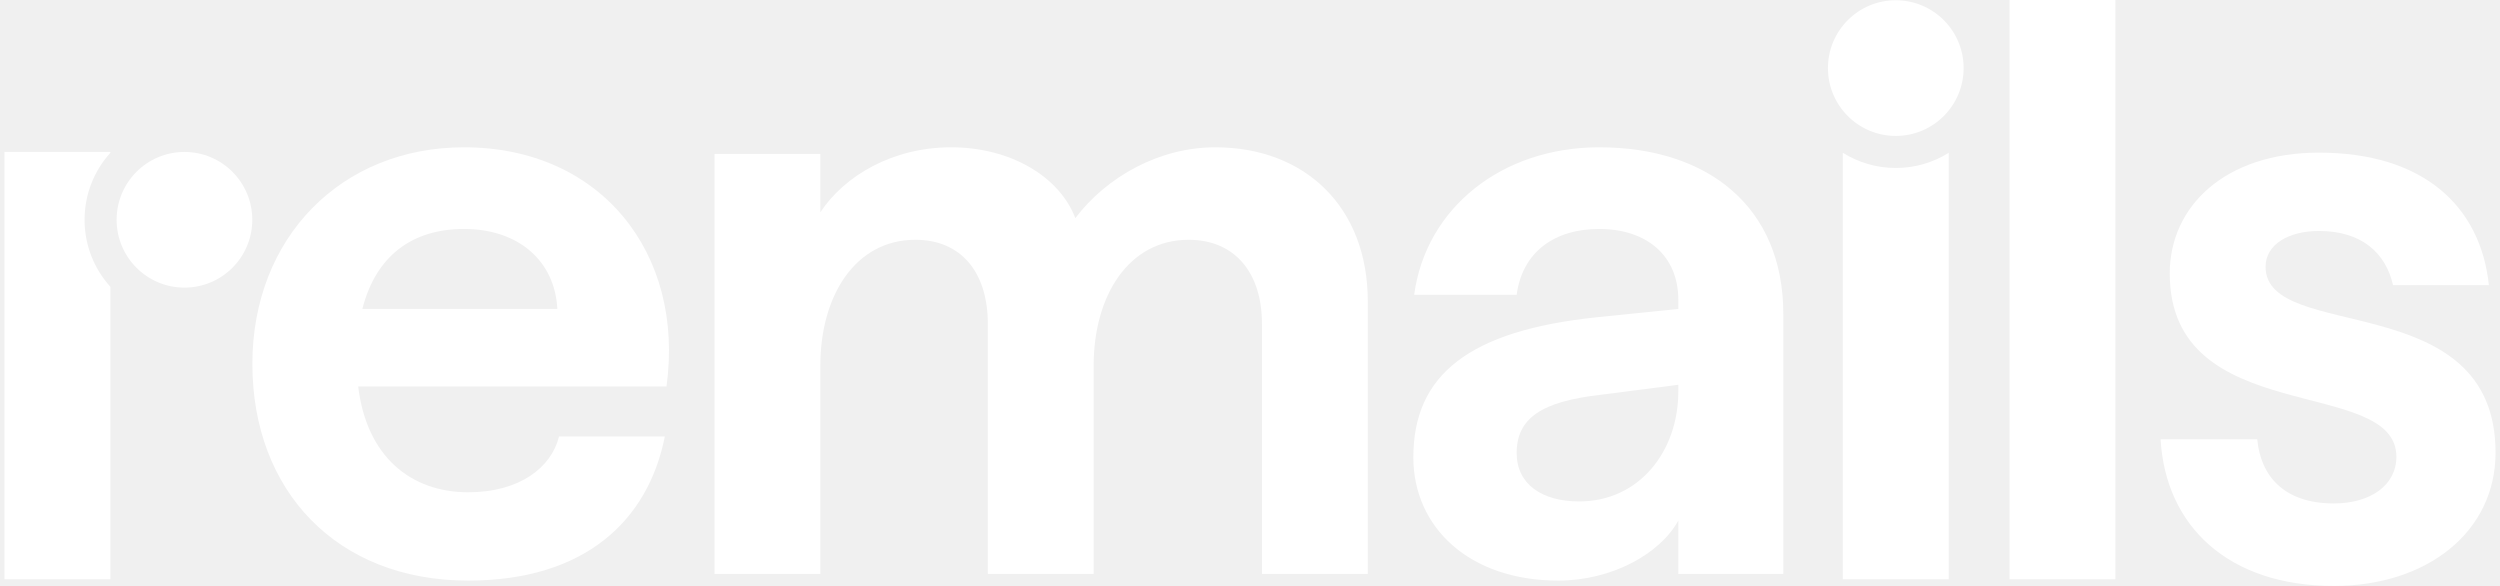
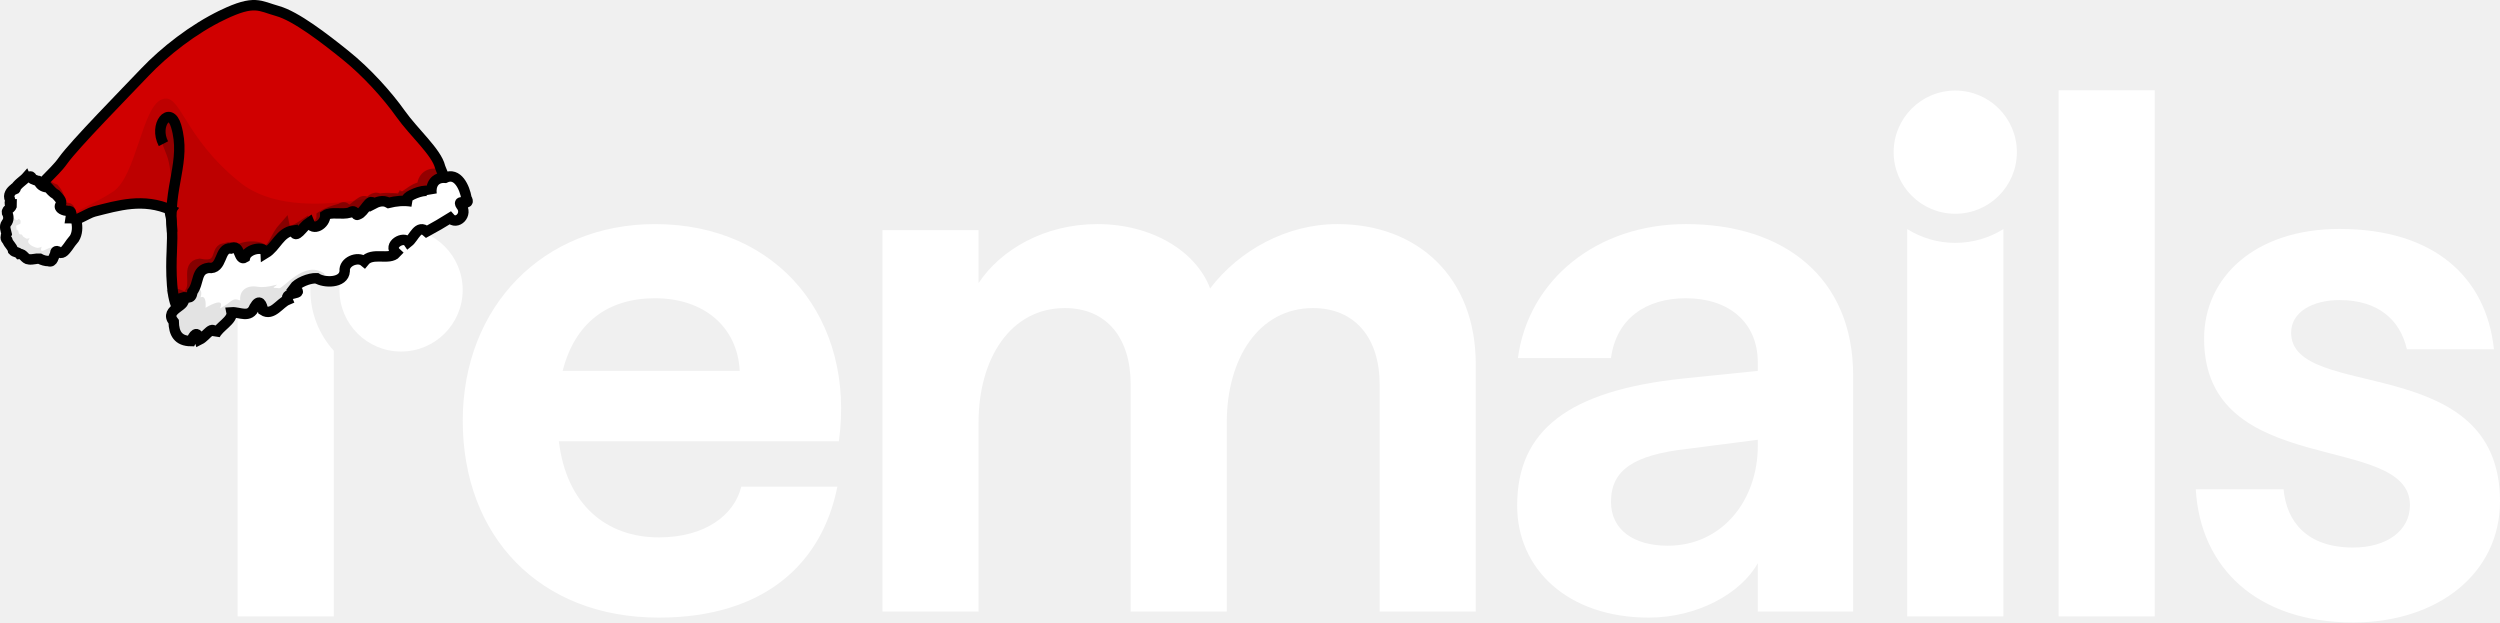
- <svg xmlns="http://www.w3.org/2000/svg" width="512" height="120" viewBox="0 0 512 120" fill="none">
-   <path d="M474.911 31.26C496.242 31.26 508.018 42.182 509.724 58.394H490.099C488.563 51.738 483.614 47.302 474.911 47.302C468.767 47.302 463.989 50.032 463.989 54.64C463.989 70.339 511.09 58.565 511.09 92.696C511.089 108.907 497.096 120 477.983 120C456.31 120 443.511 107.713 442.487 89.965H462.283C462.965 97.303 467.574 103.105 477.983 103.105C485.492 103.105 490.781 99.35 490.781 93.548C490.781 76.825 444.365 87.916 444.364 56.005C444.364 42.182 455.798 31.26 474.911 31.26Z" fill="white" />
-   <path fill-rule="evenodd" clip-rule="evenodd" d="M95.032 30.166C123.019 30.166 140.255 51.839 136.501 79.143H73.359C75.065 93.478 84.111 100.817 95.886 100.817C106.466 100.817 112.951 95.697 114.487 89.383H136.159C132.746 106.619 119.777 118.906 95.886 118.906C68.922 118.906 51.686 100.475 51.686 74.536C51.686 48.596 69.946 30.166 95.032 30.166ZM95.032 46.891C84.281 46.891 76.943 52.522 74.212 63.273H114.145C113.633 53.375 106.124 46.891 95.032 46.891Z" fill="white" />
-   <path fill-rule="evenodd" clip-rule="evenodd" d="M327.507 30.166C349.692 30.167 365.221 42.282 365.221 64.296V117.541H343.718V106.619C339.964 113.445 330.066 118.906 319.145 118.906C300.885 118.906 289.451 107.983 289.451 93.648C289.452 76.754 300.885 67.709 326.994 64.979L343.718 63.273V61.396C343.718 52.351 337.234 46.891 327.507 46.891C318.463 46.891 311.807 51.498 310.612 60.371H289.621C292.011 42.623 307.541 30.166 327.507 30.166ZM327.848 80.85C315.732 82.216 310.612 85.629 310.612 92.796C310.612 99.11 315.732 102.694 323.411 102.694C335.698 102.693 343.718 92.454 343.718 80.168V78.802L327.848 80.85Z" fill="white" />
-   <path d="M22.603 31.292C19.319 34.921 17.319 39.734 17.319 45.014C17.32 50.292 19.32 55.104 22.603 58.733V118.635H0.91V31.12H22.603V31.292Z" fill="white" />
-   <path d="M377.411 31.291C380.555 33.261 384.272 34.402 388.256 34.402C392.24 34.402 395.957 33.262 399.101 31.292V118.635H377.411V31.291Z" fill="white" />
-   <path d="M433.227 118.635H411.555V0H433.227V118.635Z" fill="white" />
-   <path d="M248.896 30.166C267.155 30.166 280.125 42.282 280.125 61.736V117.541H258.452V66.344C258.452 55.764 252.821 49.108 243.435 49.108C231.148 49.108 223.98 60.543 223.98 74.877V117.541H202.308V66.344C202.308 55.764 196.846 49.108 187.461 49.108C175.174 49.108 168.006 60.543 168.006 74.877V117.541H146.334V31.532H168.006V43.477C172.955 35.969 182.853 30.166 194.799 30.166C206.915 30.166 216.984 36.139 220.226 44.672C226.711 36.139 237.462 30.166 248.896 30.166Z" fill="white" />
-   <path d="M37.776 31.12C45.449 31.12 51.669 37.34 51.669 45.012C51.669 52.685 45.449 58.905 37.776 58.906C30.103 58.906 23.883 52.685 23.883 45.012C23.883 37.34 30.103 31.12 37.776 31.12Z" fill="white" />
-   <path d="M388.256 0.052C395.929 0.052 402.15 6.273 402.15 13.945C402.149 21.618 395.929 27.838 388.256 27.839C380.584 27.839 374.363 21.618 374.363 13.945C374.363 6.273 380.584 0.052 388.256 0.052Z" fill="white" />
+ <svg xmlns="http://www.w3.org/2000/svg" width="563.76" height="140.37" fill="none" version="1.1" viewBox="0 0 563.76 140.37">
+   <g fill="#fff">
+     <path d="m527.58 51.627c21.331 0 33.107 10.922 34.813 27.134h-19.625c-1.536-6.655-6.485-11.092-15.188-11.092-6.144 0-10.922 2.731-10.922 7.338 0 15.7 47.101 3.925 47.101 38.056-1e-3 16.211-13.994 27.304-33.107 27.304-21.673 0-34.472-12.287-35.496-30.035h19.796c0.682 7.338 5.291 13.14 15.7 13.14 7.509 0 12.798-3.755 12.798-9.557 0-16.724-46.416-5.632-46.417-37.543 0-13.823 11.434-24.745 30.547-24.745z" />
+     <path d="m147.7 50.533c27.987 1e-4 45.223 21.673 41.469 48.977h-63.142c1.706 14.335 10.752 21.674 22.527 21.674 10.58 0 17.065-5.12 18.601-11.434h21.672c-3.413 17.236-16.382 29.523-40.273 29.523-26.963 0-44.2-18.431-44.2-44.37 1e-4 -25.939 18.26-44.369 43.346-44.369zm0 16.724c-10.751 0-18.089 5.631-20.82 16.382h39.933c-0.512-9.898-8.021-16.382-19.113-16.382z" clip-rule="evenodd" fill-rule="evenodd" />
+     <path d="m380.18 50.533c22.185 2e-4 37.714 12.116 37.714 34.13v53.245h-21.503v-10.922c-3.754 6.826-13.652 12.287-24.573 12.287-18.26 0-29.694-10.923-29.694-25.258 1e-3 -16.894 11.434-25.939 37.543-28.67l16.724-1.706v-1.877c0-9.044-6.484-14.505-16.211-14.505-9.044 0-15.7 4.607-16.895 13.481h-20.991c2.39-17.748 17.92-30.205 37.886-30.205zm0.341 50.684c-12.116 1.365-17.236 4.778-17.236 11.946 0 6.314 5.12 9.898 12.799 9.898 12.287-1e-3 20.307-10.24 20.307-22.526v-1.365z" clip-rule="evenodd" fill-rule="evenodd" />
+     <path d="m75.271 51.659c-3.284 3.629-5.284 8.442-5.284 13.721 2e-4 5.279 2.001 10.09 5.284 13.719v59.902h-21.693v-87.515h21.693z" />
+     <path d="m430.08 51.658c3.144 1.97 6.861 3.111 10.845 3.111 3.984-1e-4 7.701-1.14 10.845-3.11v87.343h-21.69z" />
+     <path d="m485.9 139h-21.672v-118.64h21.672z" />
+     <path d="m301.56 50.533c18.259 1e-4 31.229 12.116 31.229 31.57v55.804h-21.673v-51.197c0-10.58-5.631-17.236-15.017-17.236-12.287 0-19.455 11.434-19.455 25.769v42.664h-21.672v-51.197c0-10.58-5.462-17.236-14.847-17.236-12.287 0-19.455 11.434-19.455 25.769v42.664h-21.672v-86.009h21.672v11.946c4.949-7.509 14.847-13.311 26.793-13.311 12.116 0 22.185 5.973 25.427 14.505 6.485-8.533 17.236-14.505 28.67-14.505z" />
+     <path d="m90.444 51.487c7.673 1e-4 13.893 6.22 13.893 13.892 0 7.673-6.22 13.893-13.893 13.893-7.673 0-13.893-6.22-13.893-13.893 3e-4 -7.673 6.22-13.892 13.893-13.892z" />
+     <path d="m440.92 20.419c7.673 1.16e-4 13.894 6.22 13.894 13.893-1e-3 7.673-6.221 13.893-13.894 13.893-7.672 0-13.893-6.22-13.893-13.893 0-7.673 6.221-13.893 13.893-13.893z" />
+   </g>
+   <g transform="matrix(.24984 -.044775 .044775 .24984 -6.2145 12.321)" stroke-width="9.274">
+     <g transform="translate(-8.9024 -24.386)" stroke-width="9.274">
+       <g fill-rule="evenodd">
+         <path d="m234.1 28.783c-28.101 7.734-56.904 23.114-77.167 38.006-20.262 14.892-73.191 52.416-85.275 64.307-11.716 11.529-25.555 15.55-31.611 29.756-2.335 5.479 15.837 22.005 19.398 23.721 9.241 4.453 24.305-3.443 31.178-3.914 22.307-1.53 45.167-4.499 67.76 10.793-4.181 4.221 2.458-0.323-6.088 36.693-3.014 13.053-9.599 46.919-1.507 53.38 8.039 6.42 12.949-18.606 20.937-14.774-4e-3 6e-3 -2e-3 0.021-5e-3 0.026-2e-3 5e-3 -4e-3 0.022-5e-3 0.026 4.7e-4 4e-3 -6e-3 0.023-5e-3 0.026 3e-3 3e-3 0.021 3e-3 0.025 5e-3 0.024 7e-3 0.078 4e-3 0.129-2e-3 0.015 7e-3 0.035 2e-3 0.05 0.01 0.057 0.027 0.108 0.059 0.165 0.087l0.048-0.127c3.781-0.977 33.263-13.966 60.176-8.743 15.171 2.944 39.369-5.31 53.29-9.615 22.076-6.828 53.068-12.998 72.728-13.351 14.483-0.26 27.587-8.459 41.521-9.415 8.22-0.564 0.598-27.066 0.428-29.866-0.817-13.455-17.565-34.13-26.191-52.504-8.626-18.373-23.082-41.697-39.004-59.986-15.92-18.29-37.4-41.972-52.524-49.259-15.124-7.287-17.953-13.675-48.451-5.282z" fill="#d00000" stroke="#000" stroke-width="9.274" />
+         <path d="m166.96 93.344c-18.233 4.417-33.848 62.691-56.319 72.822-14.697 6.626-54.749 16.693-51.188 18.408 9.241 4.453 24.305-3.443 31.178-3.914 22.307-1.53 45.167-4.499 67.76 10.793-4.181 4.221 2.458-0.323-6.088 36.693-3.014 13.053-9.599 46.919-1.507 53.38 8.039 6.42 12.949-18.606 20.937-14.774-4e-3 6e-3 -2e-3 0.021-5e-3 0.026-2e-3 5e-3 -4e-3 0.022-5e-3 0.026 4.7e-4 4e-3 -6e-3 0.023-5e-3 0.026 3e-3 3e-3 0.021 3e-3 0.025 5e-3 0.024 7e-3 0.078 4e-3 0.129-2e-3 0.015 7e-3 0.035 2e-3 0.05 0.01 0.057 0.027 0.108 0.059 0.165 0.087l0.048-0.127c3.781-0.977 33.263-13.966 60.176-8.743 15.171 2.944 39.369-5.31 53.29-9.615 22.076-6.828 53.068-12.998 72.728-13.351 14.483-0.26 27.587-8.459 41.521-9.415 8.22-0.564-51.085 4.521-27.45-12.576 10.485-7.584-104.98 15.808-149.31-34.777-43.895-50.088-37.455-89.506-56.127-84.983z" fill="#0e0000" opacity=".101" />
+         <g stroke="#000" stroke-width="9.274">
+           <path d="m41.923 154.63c3.551 2.353 27.398 32.517 30.215 30.406 0.341-3.331-2.441-4.642-4.397-5.022 2.62-3.329 3.113-6.811-1.433-7.11-5.04-0.89-10.543-1.514-5.133-6.936 2.498-3.039-0.168-8.435-1.702-11.18-4.029-2.176-7.066-6.114-8.718-8.791" fill="#000" opacity=".27" />
+           <path d="m365.6 219.59c-7.451-2.643-16.801-5.695-23.39-5.287-4.525-3.822-7.998 0.888-11.919 2.142-0.658-7.36-11.511 3.112-16.291 3.172-3.394 1.948-1.055-5.801-7.133-2.853-7.558 0.714-12.232 1.233-17.839 3.66-1.347 8.013-13.449 12.527-15.26 3.744-6.599 2.871-18.869 8.441-18.948-0.642-10.564 8.194-10.9 15.598-21.214 19.553 0.913-7.092-22.371-10.908-25.544-3.465-6.39 2.573 1.329-9.321-7.905-6.052-10.401-3.024-4.347 17.935-25.554 9.366-11.808-0.38-5.269 16.719-13.061 23.882-2.076 7.532-11.084-2.624-14.729-2.06 0.848 11.927 3.408 7.882 0.719 15.997-1.604 10.165-3.751 15.255 7.432 17.372 3.621-4.904-0.182-2.829 0.628 6.218 6.458-1.88 14.946-12.64 14.075-1.581 4.382-6.673 18.254-10.151 18.08-17.339 7.022 0.737 14.902 8.579 20.83-0.953 5.951-7.041 14.504-10.307 14.594-4.869 7.234 6.756 7.957 5.387 15.478 3.668-1.937-8.712 17.599-0.599 7.283-9.272 4.098-4.103 15.187-6.501 21.596-5.075 5.67 8.254 22.944 8.937 25.632-1.747 0.564-8.404 13.682-11.279 18.587-5.468 8.53-7.479 21.984 3.389 29.324-2.344-6.598-8.563 9.324-14.158 12.298-7.593 5.842-3.137 11.278-14.423 17.668-6.343 7.35-2.395 16.325-5.726 22.542-8.222 4.667 7.693 16.747-0.221 11.511-9.532-2.835-6.651 9.31 3.274 6.003-5.164-3.761-9.077-9.043-21.692-15.514-21.275-8.812-2.202-14.038 3.745-14.403 12.16-0.111-6.141-10.522-0.155-15.983 2.072l-2.994 0.712-3.577-2.523" fill="#000" opacity=".294" />
+           <path d="m370.52 221.83c-7.451-2.643-14.356-3.014-20.945-2.607-4.525-3.822-9.895-2.569-13.816-1.315-0.658-7.36-9.614 6.569-14.395 6.629-3.394 1.948-1.055-5.801-7.134-2.853-7.558 0.714-16.319-3.972-21.925-1.545-1.347 8.013-13.449 12.527-15.26 3.744-6.599 2.871-14.782 13.647-14.862 4.564-12.385-0.543-17.69 11.633-28.004 15.588 0.913-7.092-15.581-6.943-18.755 0.5-6.39 2.573-1.699-13.439-10.933-10.17-10.401-3.024-10.117 17.697-22.525 13.484-11.808-0.38-10.159 11.358-17.951 18.521-2.076 7.532-6.194 2.737-9.839 3.301 5.999 8.514-18.393 6.74-11.152 19.87-1.604 10.165 0.849 17.472 12.032 19.589 3.621-4.904 7.089-8.919 7.899 0.127 6.458-1.88 14.946-12.64 14.075-1.581 4.382-6.673 18.254-10.151 18.08-17.339 7.022 0.737 14.902 8.579 20.83-0.953 5.951-7.041 6.934-1.296 7.023 4.142 7.234 6.756 15.528-3.623 23.049-5.343-1.937-8.712 17.599-0.599 7.283-9.272 4.098-4.103 15.187-6.501 21.596-5.075 5.623 5.334 22.944 8.937 25.632-1.747 0.564-8.404 13.682-11.279 18.587-5.468 8.53-7.479 21.984 3.389 29.324-2.344-6.598-8.563 9.324-14.158 12.298-7.593 5.842-3.137 11.278-14.423 17.668-6.343 7.35-2.395 16.325-5.726 22.542-8.222 4.667 7.693 16.747-0.221 11.511-9.532-2.835-6.651 9.31 3.274 6.003-5.164 0.074-9.656-3.563-24.6-15.514-21.275-8.812-2.202-14.038 3.745-14.403 12.16-0.111-6.141-14.026-3.924-19.486-1.697l-1.789 0.946-1.279 1.012" fill="#fff" />
+         </g>
+       </g>
+       <path d="m155.68 210.89c3.14-40.847 23.785-59.45 20.151-92.121-2.148-19.31-19.537-4.673-13.869 13.442" fill="none" stroke="#000" stroke-width="9.274" />
+       <g fill-rule="evenodd">
+         <path d="m163.98 266.62c-2.076 7.532-6.194 2.737-9.839 3.301 5.999 8.514-18.393 6.74-11.152 19.87-1.604 10.165 0.849 17.472 12.032 19.589 3.621-4.904 7.089-8.919 7.899 0.127 6.458-1.88 14.946-12.64 14.075-1.581 4.382-6.673 18.254-10.151 18.08-17.339 7.022 0.737 14.566 7.35 20.493-2.183 5.951-7.041 7.27-0.066 7.36 5.372 7.234 6.756 15.528-3.623 23.049-5.343-1.937-8.712 8.866-1.545 7.283-9.272-1.037-5.06 33.645-3.562 28.657-8.51-14.906-14.787-38.191 7.492-41.56 6.07-3.369-1.422-7.091-0.56-2.385-2.719 4.706-2.16-6.742 1.393-16.277-1.994-9.535-3.387-16.514 0.895-17.151 9.343-7.182-4.467-7.696 0.607-18.885 3.718 7.129-10.423-12.6-2.769-12.6-2.769s3.437-11.428-2.739-9.92c3.321-5.964-0.365-7.802-0.365-7.802s1.819-5.122-5.973 2.041z" fill="#000" opacity=".112" />
+         <path d="m46.945 146.24c-1.302-2.318-5.357-2.957-5.879-4.923 0.906-2.283-2.659-0.627-3.362-1.882-4.194 3.434-9.985 4.92-13.093 9.643 1.653-0.362 1.649-2.779-0.157-0.996-3.401 1.69-6.688 4.658-5.409 8.893 0.31 2.173-2.426 4.043 0.914 4.558-0.435 3.479-5.655 3.333-5.658 6.404 1.155 3.349 0.647 6.84-2.101 9.19-2.718 2.542-1.599 6.283-1.5 9.371-1.367 2.065-2.136 3.986-0.335 5.953 0.381 3.548 3.327 5.898 3.349 9.589 1.24 1.935 3.727 1.815 4.997 4.002 3.711 0.315 3.983 5.497 7.517 6.215 3.036 0.99 6.629 0.304 9.364 1.03 2.244 1.819 4.819 3.087 7.644 3.598 3.551 2.26 4.758-3.365 6.907-5.176 0.111-2.832 2.146-3.052 3.509-0.668 3.101 2.102 6.314-1.518 8.537-3.434 2.174-2.369 4.612-4.42 7.032-6.497 3.436-3.879 4.656-9.43 4.464-14.535 0.341-3.199-2.634-3.376-4.59-3.742 0.885-2.682 3.113-6.542-1.433-6.829-2.607-0.681-8.517-3.594-5.133-6.662 2.498-2.919-0.94-6.848-2.474-9.484-2.656-2.114-4.199-5.059-5.851-7.63-3.198-0.51-6.194-2.453-7.01-5.845-0.854-2.694-0.236-0.699 0.033 0.612" fill="#fff" stroke="#000" stroke-width="9.274" />
+         <path d="m20.405 181.85c-1.601-1.968 4.721-1.041 4.199-3.007 0.906-2.283-0.178-2.378-0.881-3.634-4.194 3.434-3.207-4.701-6.315 0.022 1.653-0.362 1.381-6.334-0.425-4.551-3.401 1.69-2.68-5.806-2.684-2.735 1.155 3.349 0.647 6.84-2.101 9.19-2.718 2.542-1.599 6.283-1.5 9.371-1.367 2.065-2.136 3.986-0.335 5.953 0.381 3.548 3.327 5.898 3.349 9.589 1.24 1.935 3.727 1.815 4.997 4.002 3.711 0.315 3.983 5.497 7.517 6.215 3.036 0.99 6.629 0.304 9.364 1.03 2.244 1.819 4.819 3.087 7.644 3.598 3.551 2.26 4.758-3.365 6.907-5.176 0.111-2.832 2.146-3.052 3.509-0.668 3.101 2.102 6.314-1.518 8.537-3.434 2.174-2.369-8.346 0.359-5.926-1.718 3.436-3.879-7.753 5.414-7.945 0.308 0.341-3.199-12.37 4.071-9.678-1.554 0.885-2.682 1.536-0.748-3.01-1.035-2.607-0.681-9.803-5.494-6.419-8.562 2.498-2.919-1.342 0.456-2.876-2.18-2.656-2.114-0.96-0.95-2.611-3.521-3.198-0.51-1.792-1.817-2.607-5.209-1.383 3.98-0.982-3.605-0.712-2.294z" fill="#000" opacity=".096" />
+       </g>
+       <path d="m157.67 192.36s13.145-33.512 16.303-46.882c2.955-12.509 2.573-31.603-1.853-35.137-4.426-3.534-10.247 2.578-10.861 9.816-0.614 7.238-1.127 9.062 1.843 22.867 1.347 6.258 0.674 21.093-1.157 28.095s-5.827 22.946-4.276 21.241z" fill="#000" fill-opacity=".223" fill-rule="evenodd" />
+     </g>
+   </g>
</svg>
